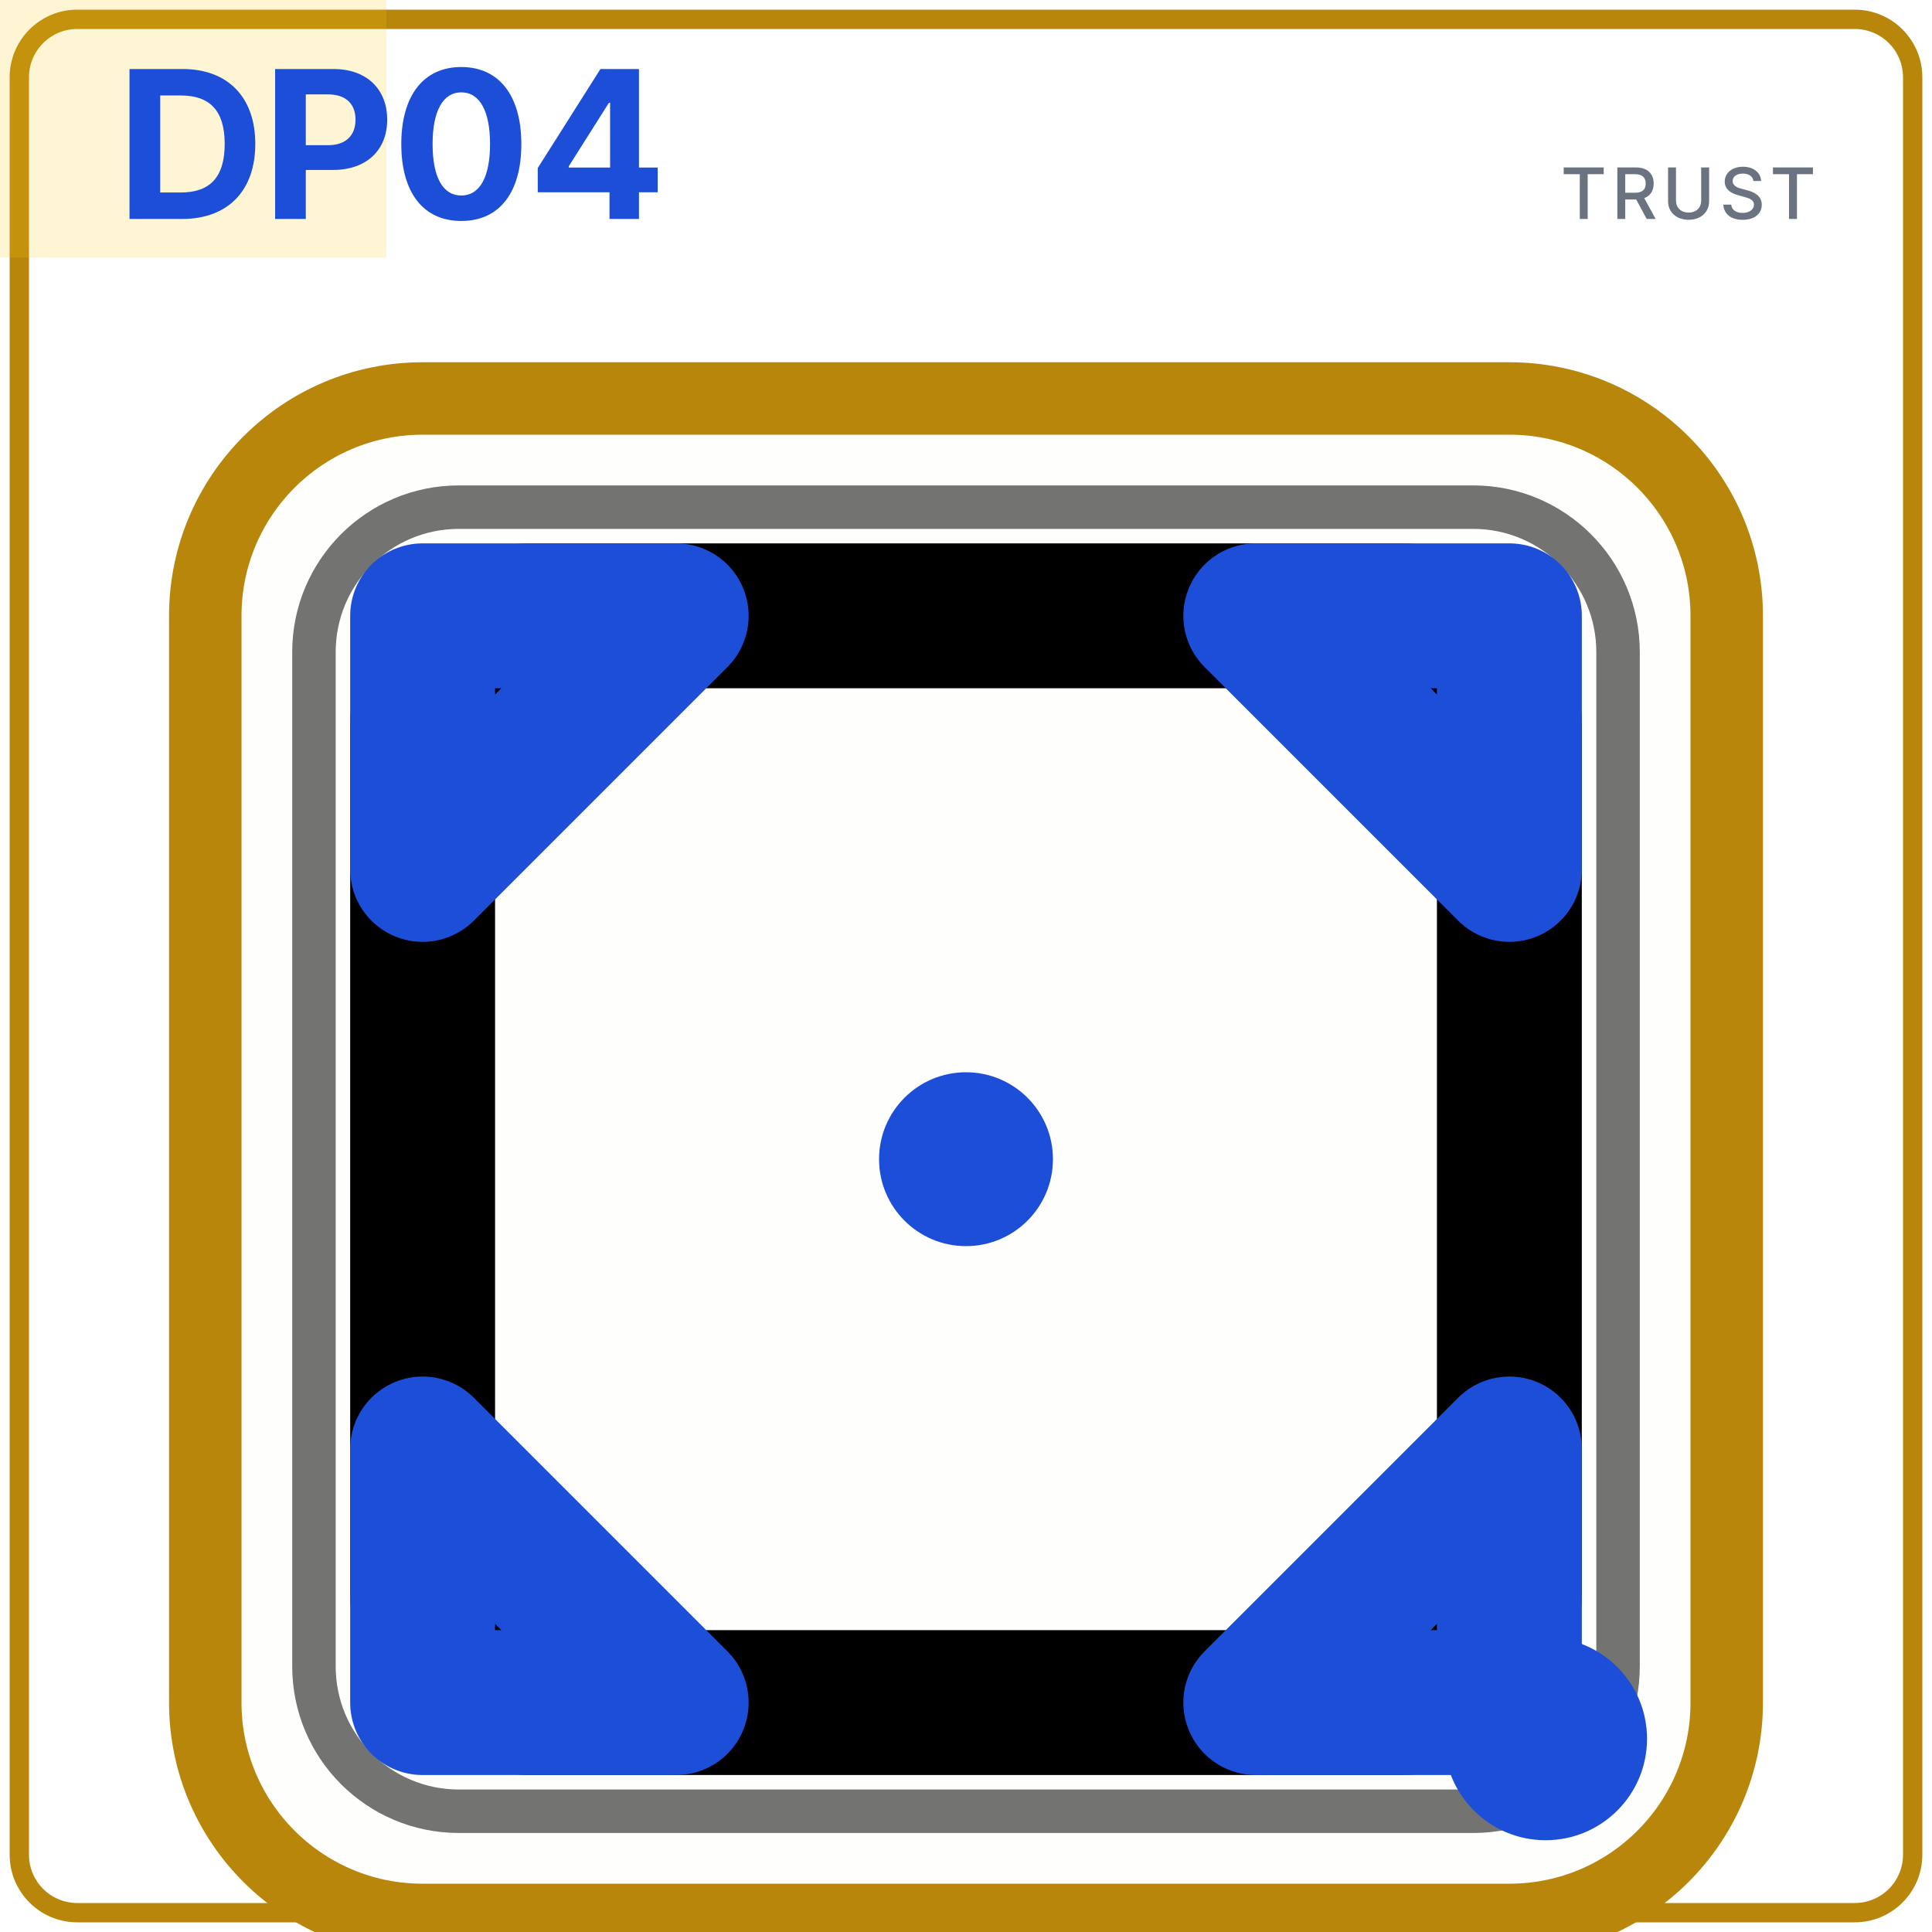
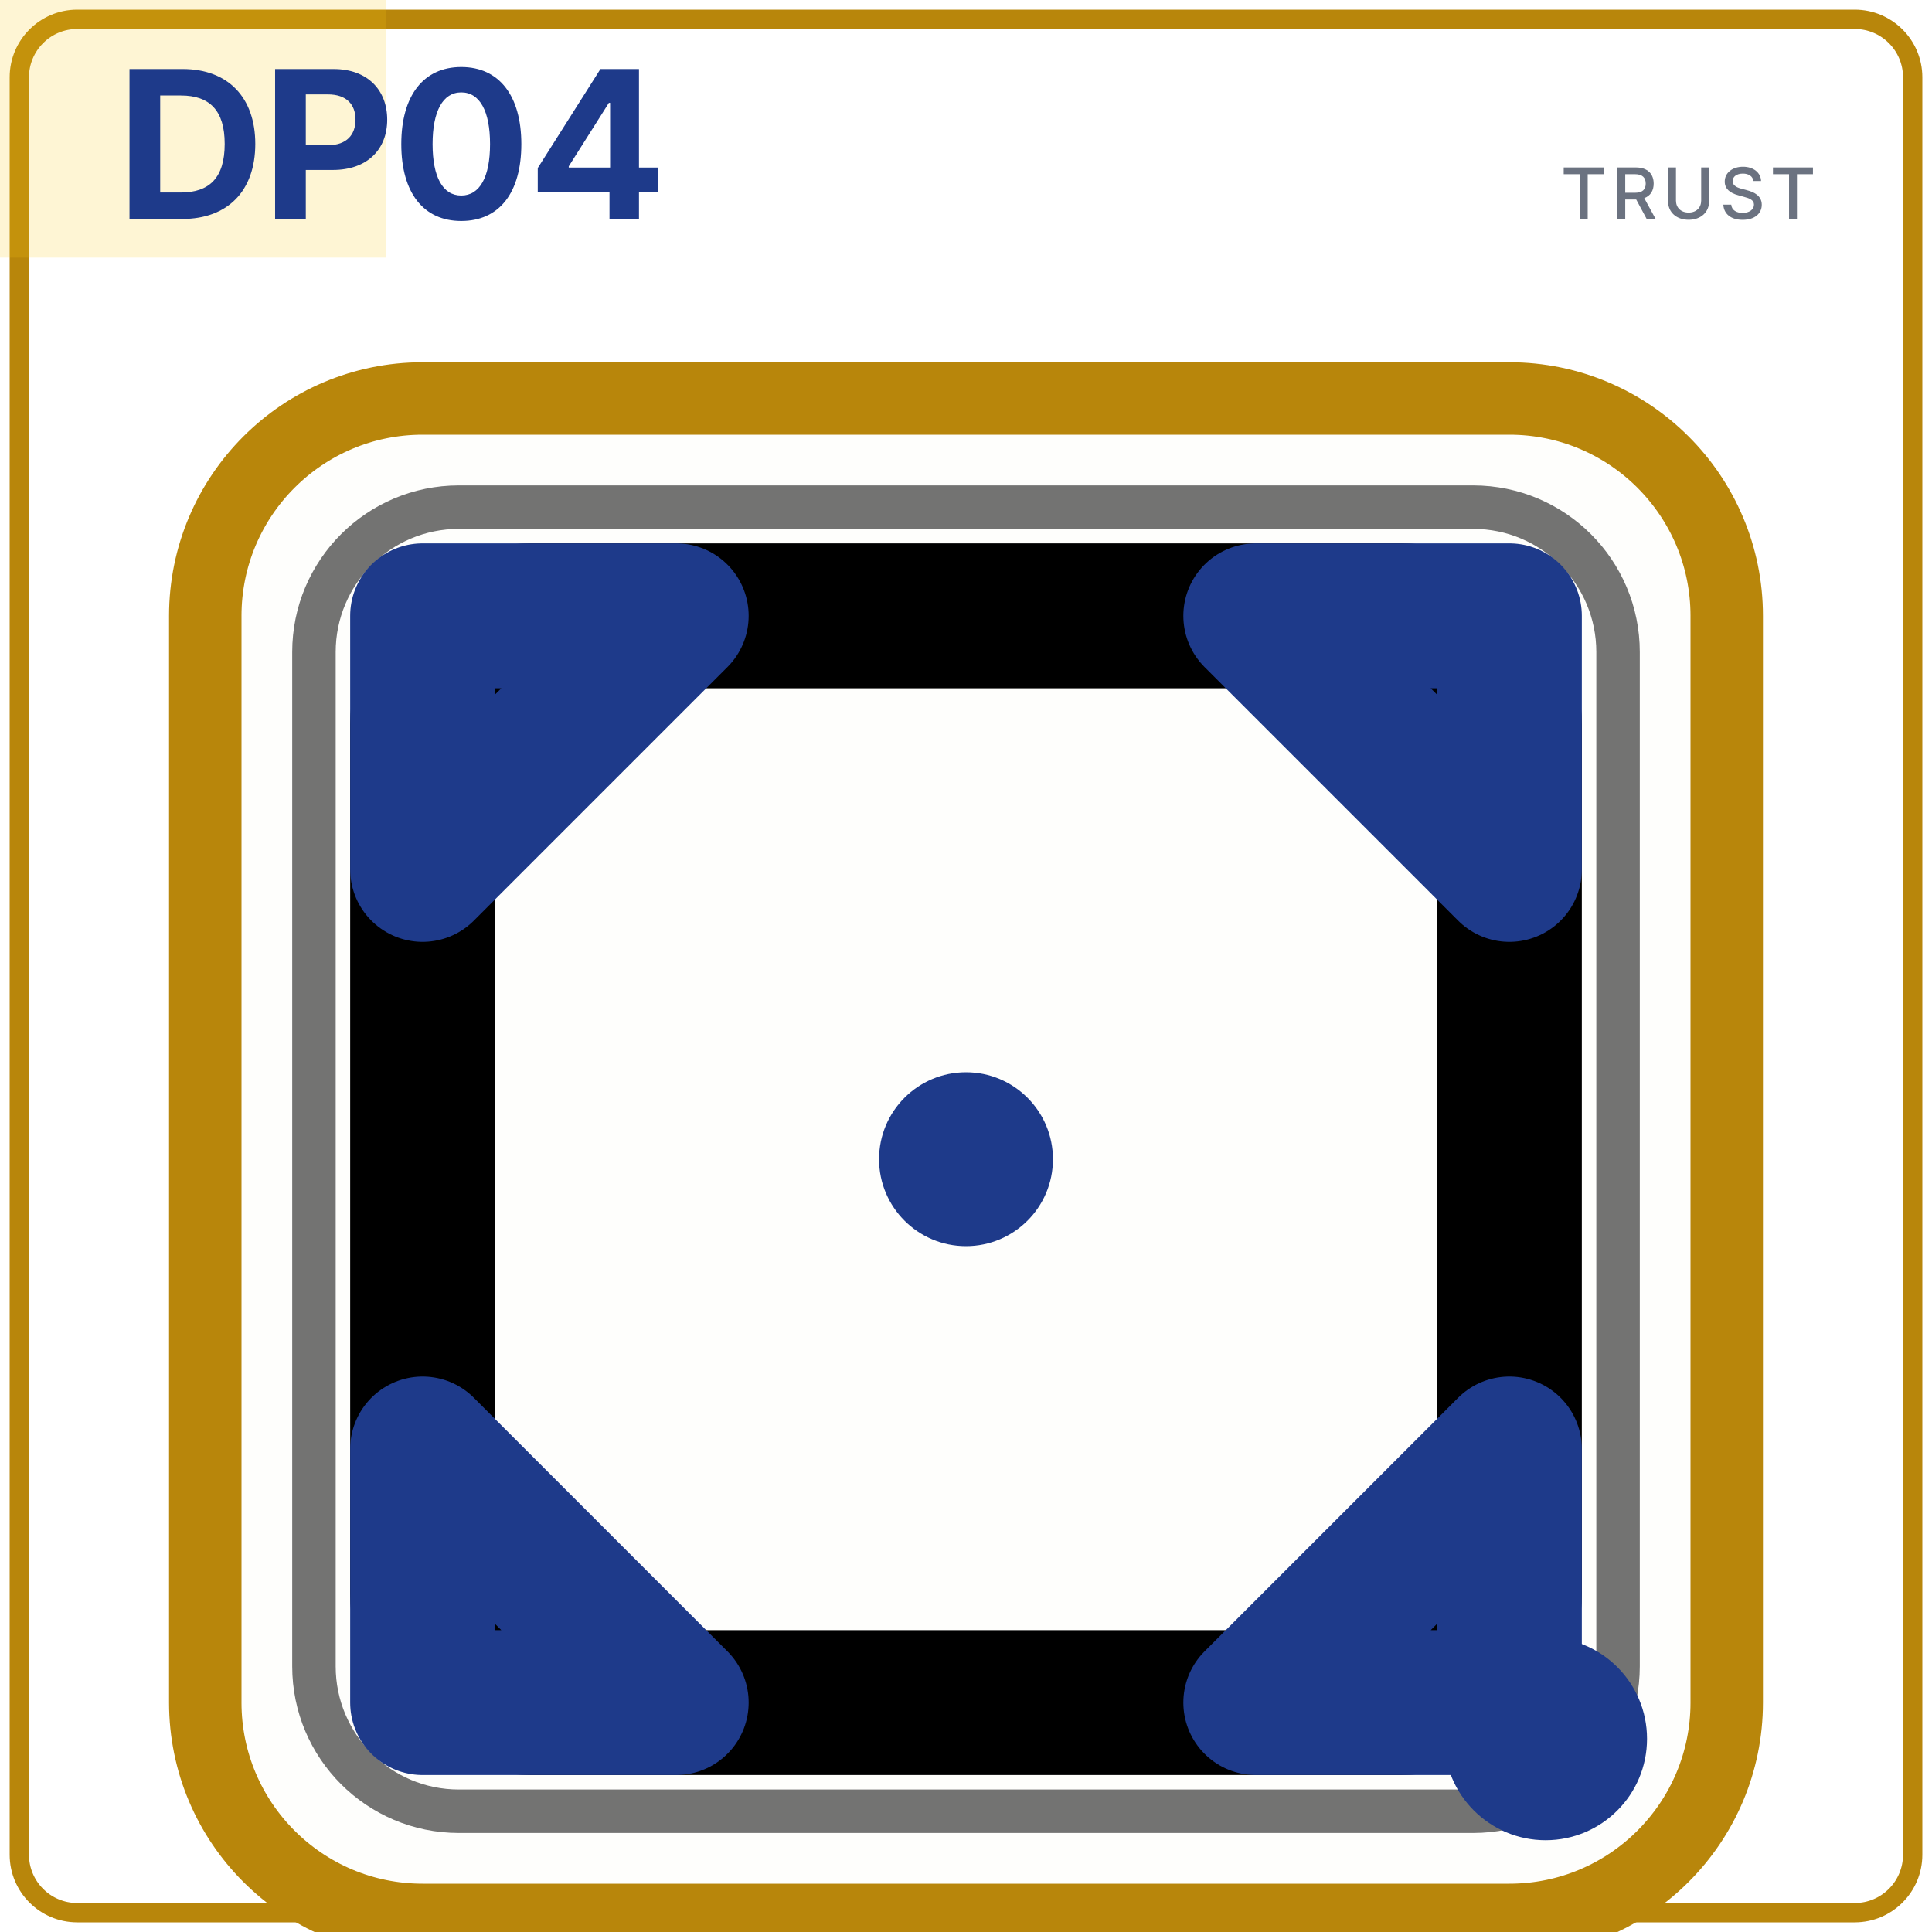
<svg xmlns="http://www.w3.org/2000/svg" viewBox="0 0 600 600" width="600" height="600" role="img" aria-labelledby="t">
  <rect width="600" height="600" fill="#ffffff" />
  <rect x="6" y="6" width="588" height="588" rx="18" fill="none" stroke="#b8860b" stroke-width="6" />
  <rect x="0" y="0" width="120" height="80" fill="#facc15" fill-opacity="0.18" />
-   <text x="36" y="68" font-family="Inter, &quot;SF Pro Text&quot;, &quot;Segoe UI&quot;, system-ui, sans-serif" font-size="64" font-weight="700" fill="#1d4ed8" letter-spacing="-1">DP04</text>
+   <text x="36" y="68" font-family="Inter, &quot;SF Pro Text&quot;, &quot;Segoe UI&quot;, system-ui, sans-serif" font-size="64" font-weight="700" fill="#1e3a8a" letter-spacing="-1">DP04</text>
  <text x="564" y="68" font-family="Inter, &quot;SF Pro Text&quot;, &quot;Segoe UI&quot;, system-ui, sans-serif" font-size="22" font-weight="500" fill="#6b7280" text-anchor="end" letter-spacing="1.5">TRUST</text>
  <svg x="30" y="90" width="540" height="540" viewBox="0 0 24 24" fill="none" stroke="#1f2937" stroke-width="2" stroke-linecap="round" stroke-linejoin="round">
    <rect x="1.5" y="1.5" width="21" height="21" rx="3" fill="#f5e9c8" fill-opacity="0.06" stroke="#b8860b" stroke-width="1" />
    <rect x="3" y="3" width="18" height="18" rx="2" fill="none" stroke="currentColor" stroke-width="0.6" stroke-opacity="0.55" />
-     <circle cx="20" cy="20" r="1.4" fill="#1d4ed8" stroke="none" />
+     <circle cx="20" cy="20" r="1.4" fill="#1e3a8a" stroke="none" />
    <rect x="4.5" y="4.5" width="15" height="15" rx="1.5" stroke="currentColor" fill="none" />
-     <path d="M4.5 4.5 L8 4.5 L4.5 8 Z" stroke="#1d4ed8" fill="none" />
-     <path d="M19.5 4.5 L16 4.5 L19.5 8 Z" stroke="#1d4ed8" fill="none" />
-     <path d="M4.5 19.5 L8 19.5 L4.5 16 Z" stroke="#1d4ed8" fill="none" />
-     <path d="M19.5 19.5 L16 19.5 L19.5 16 Z" stroke="#1d4ed8" fill="none" />
-     <circle cx="12" cy="12" r="1.2" fill="#1d4ed8" stroke="none" />
+     <path d="M4.5 4.5 L8 4.5 L4.5 8 Z" stroke="#1e3a8a" fill="none" />
+     <path d="M19.5 4.5 L16 4.5 L19.5 8 Z" stroke="#1e3a8a" fill="none" />
+     <path d="M4.5 19.5 L8 19.5 L4.5 16 Z" stroke="#1e3a8a" fill="none" />
+     <path d="M19.5 19.5 L16 19.5 L19.5 16 Z" stroke="#1e3a8a" fill="none" />
+     <circle cx="12" cy="12" r="1.2" fill="#1e3a8a" stroke="none" />
  </svg>
</svg>
